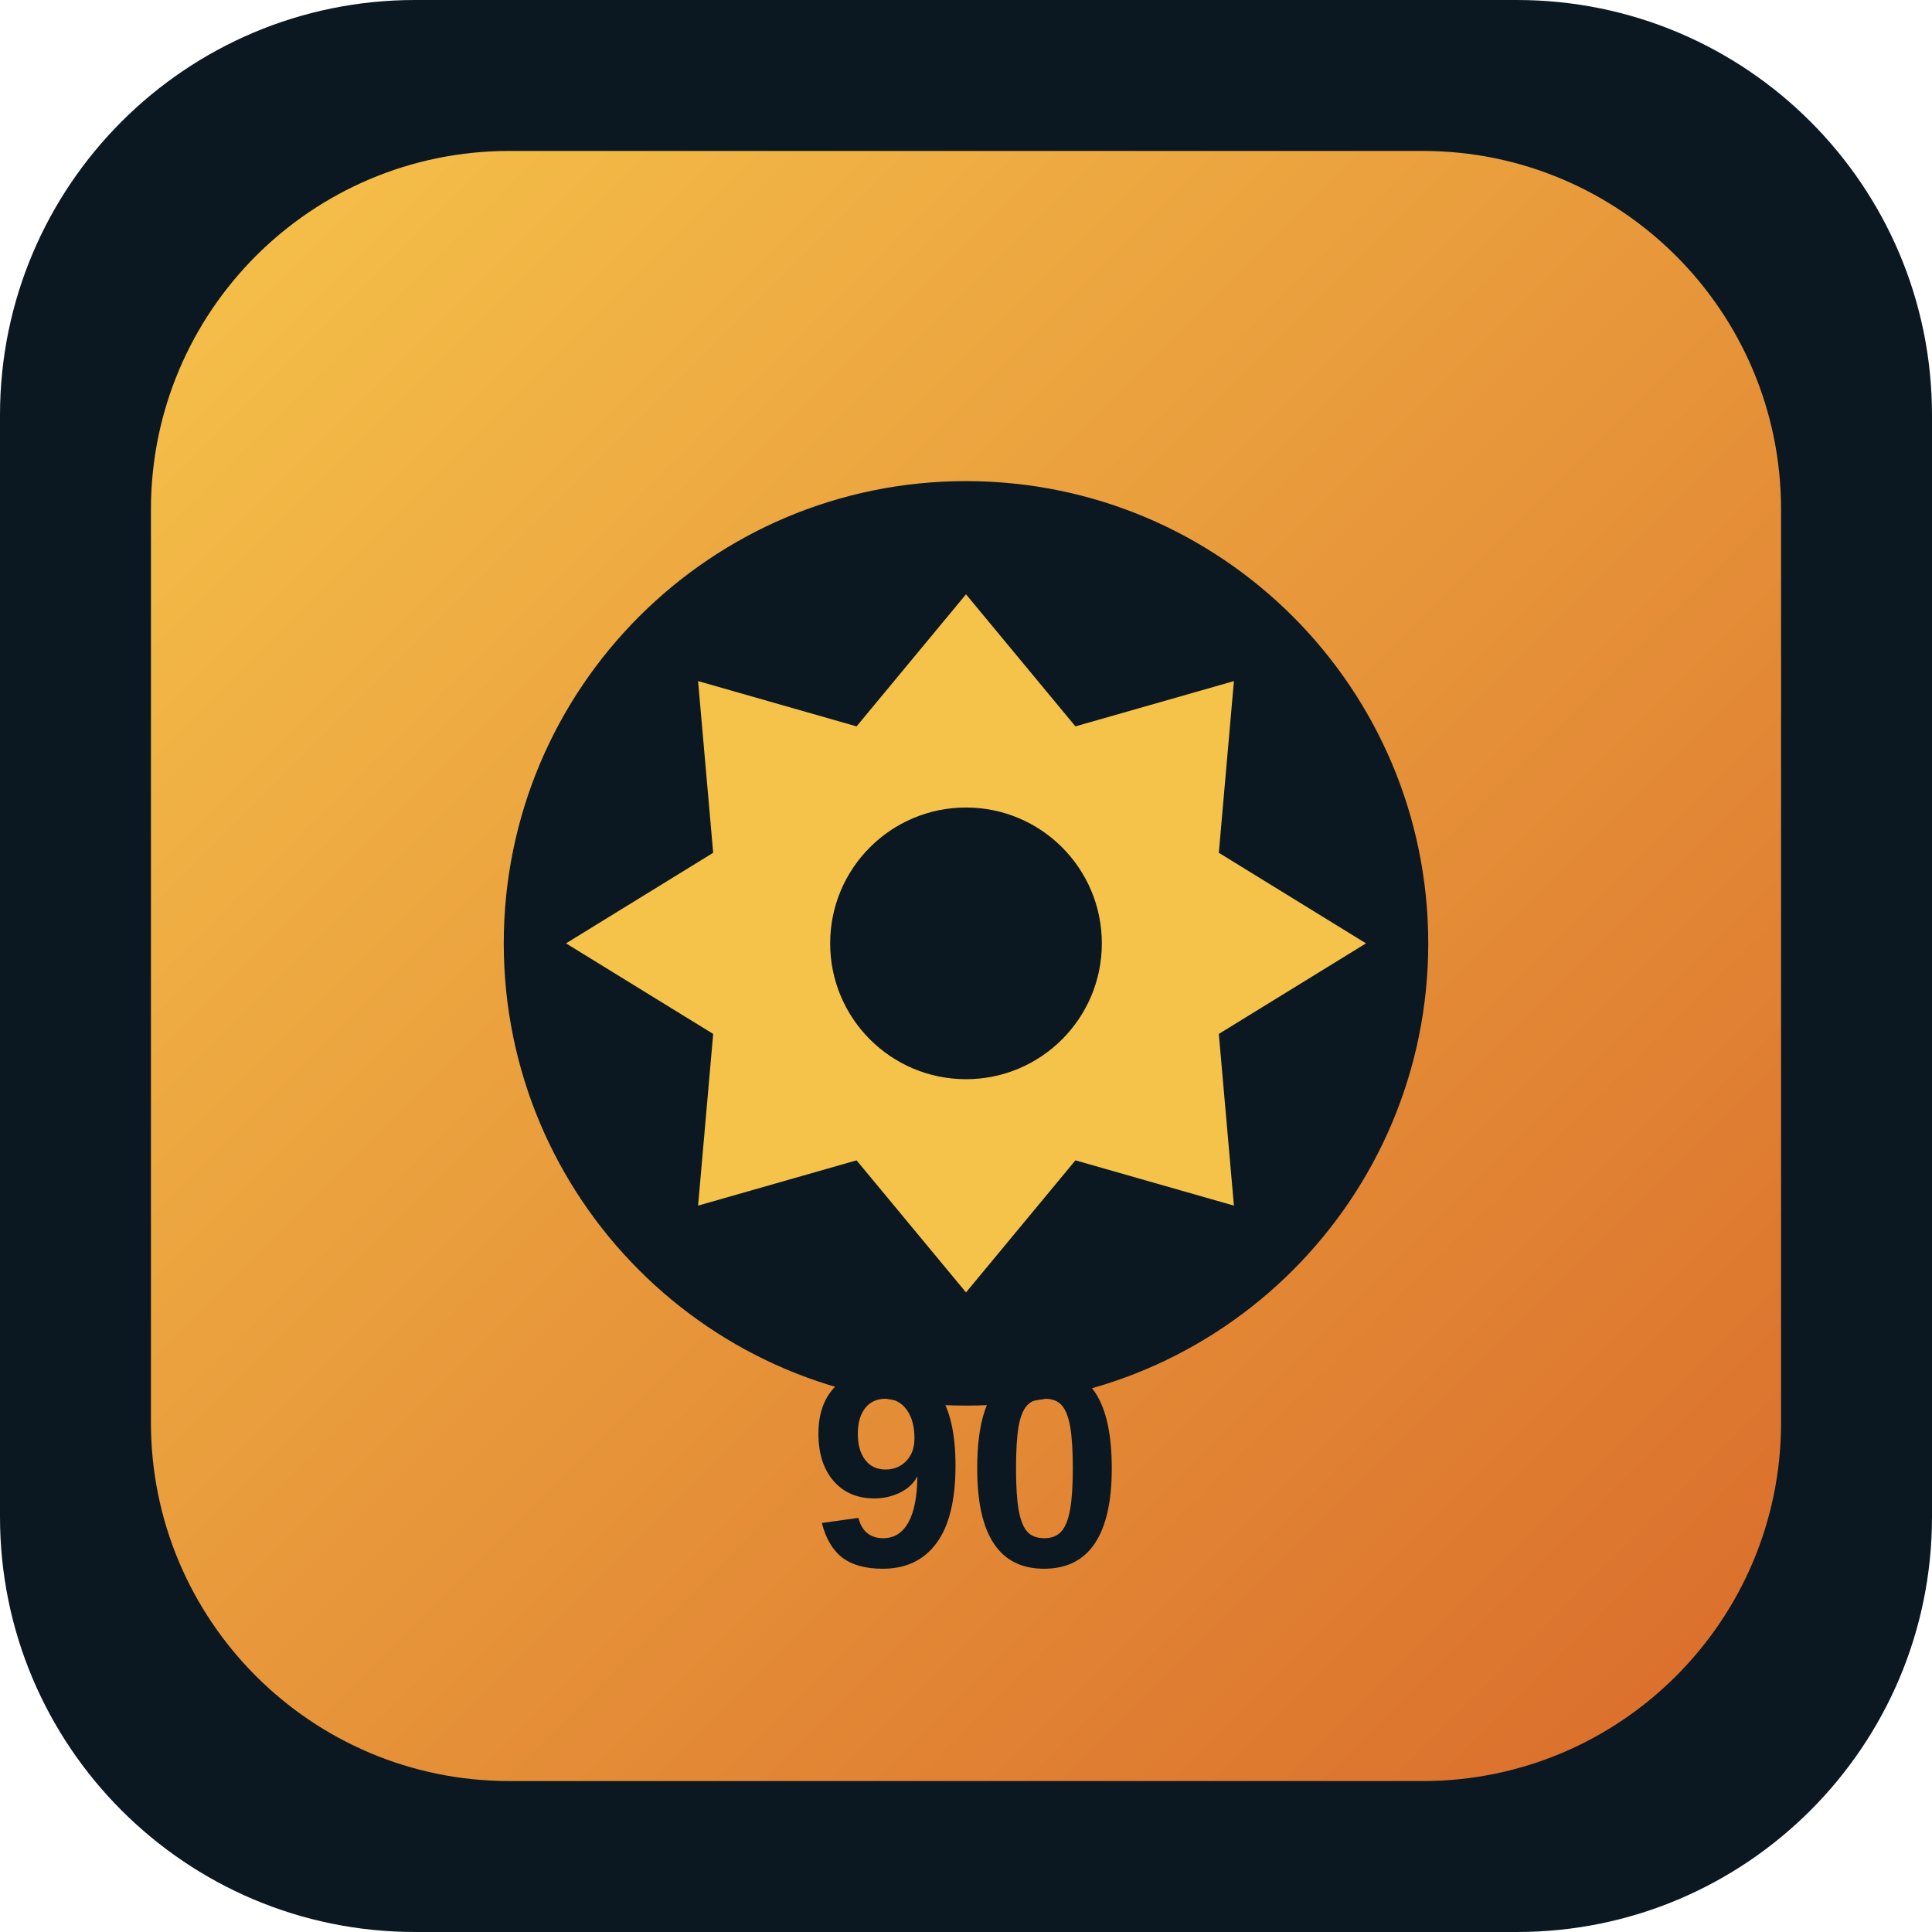
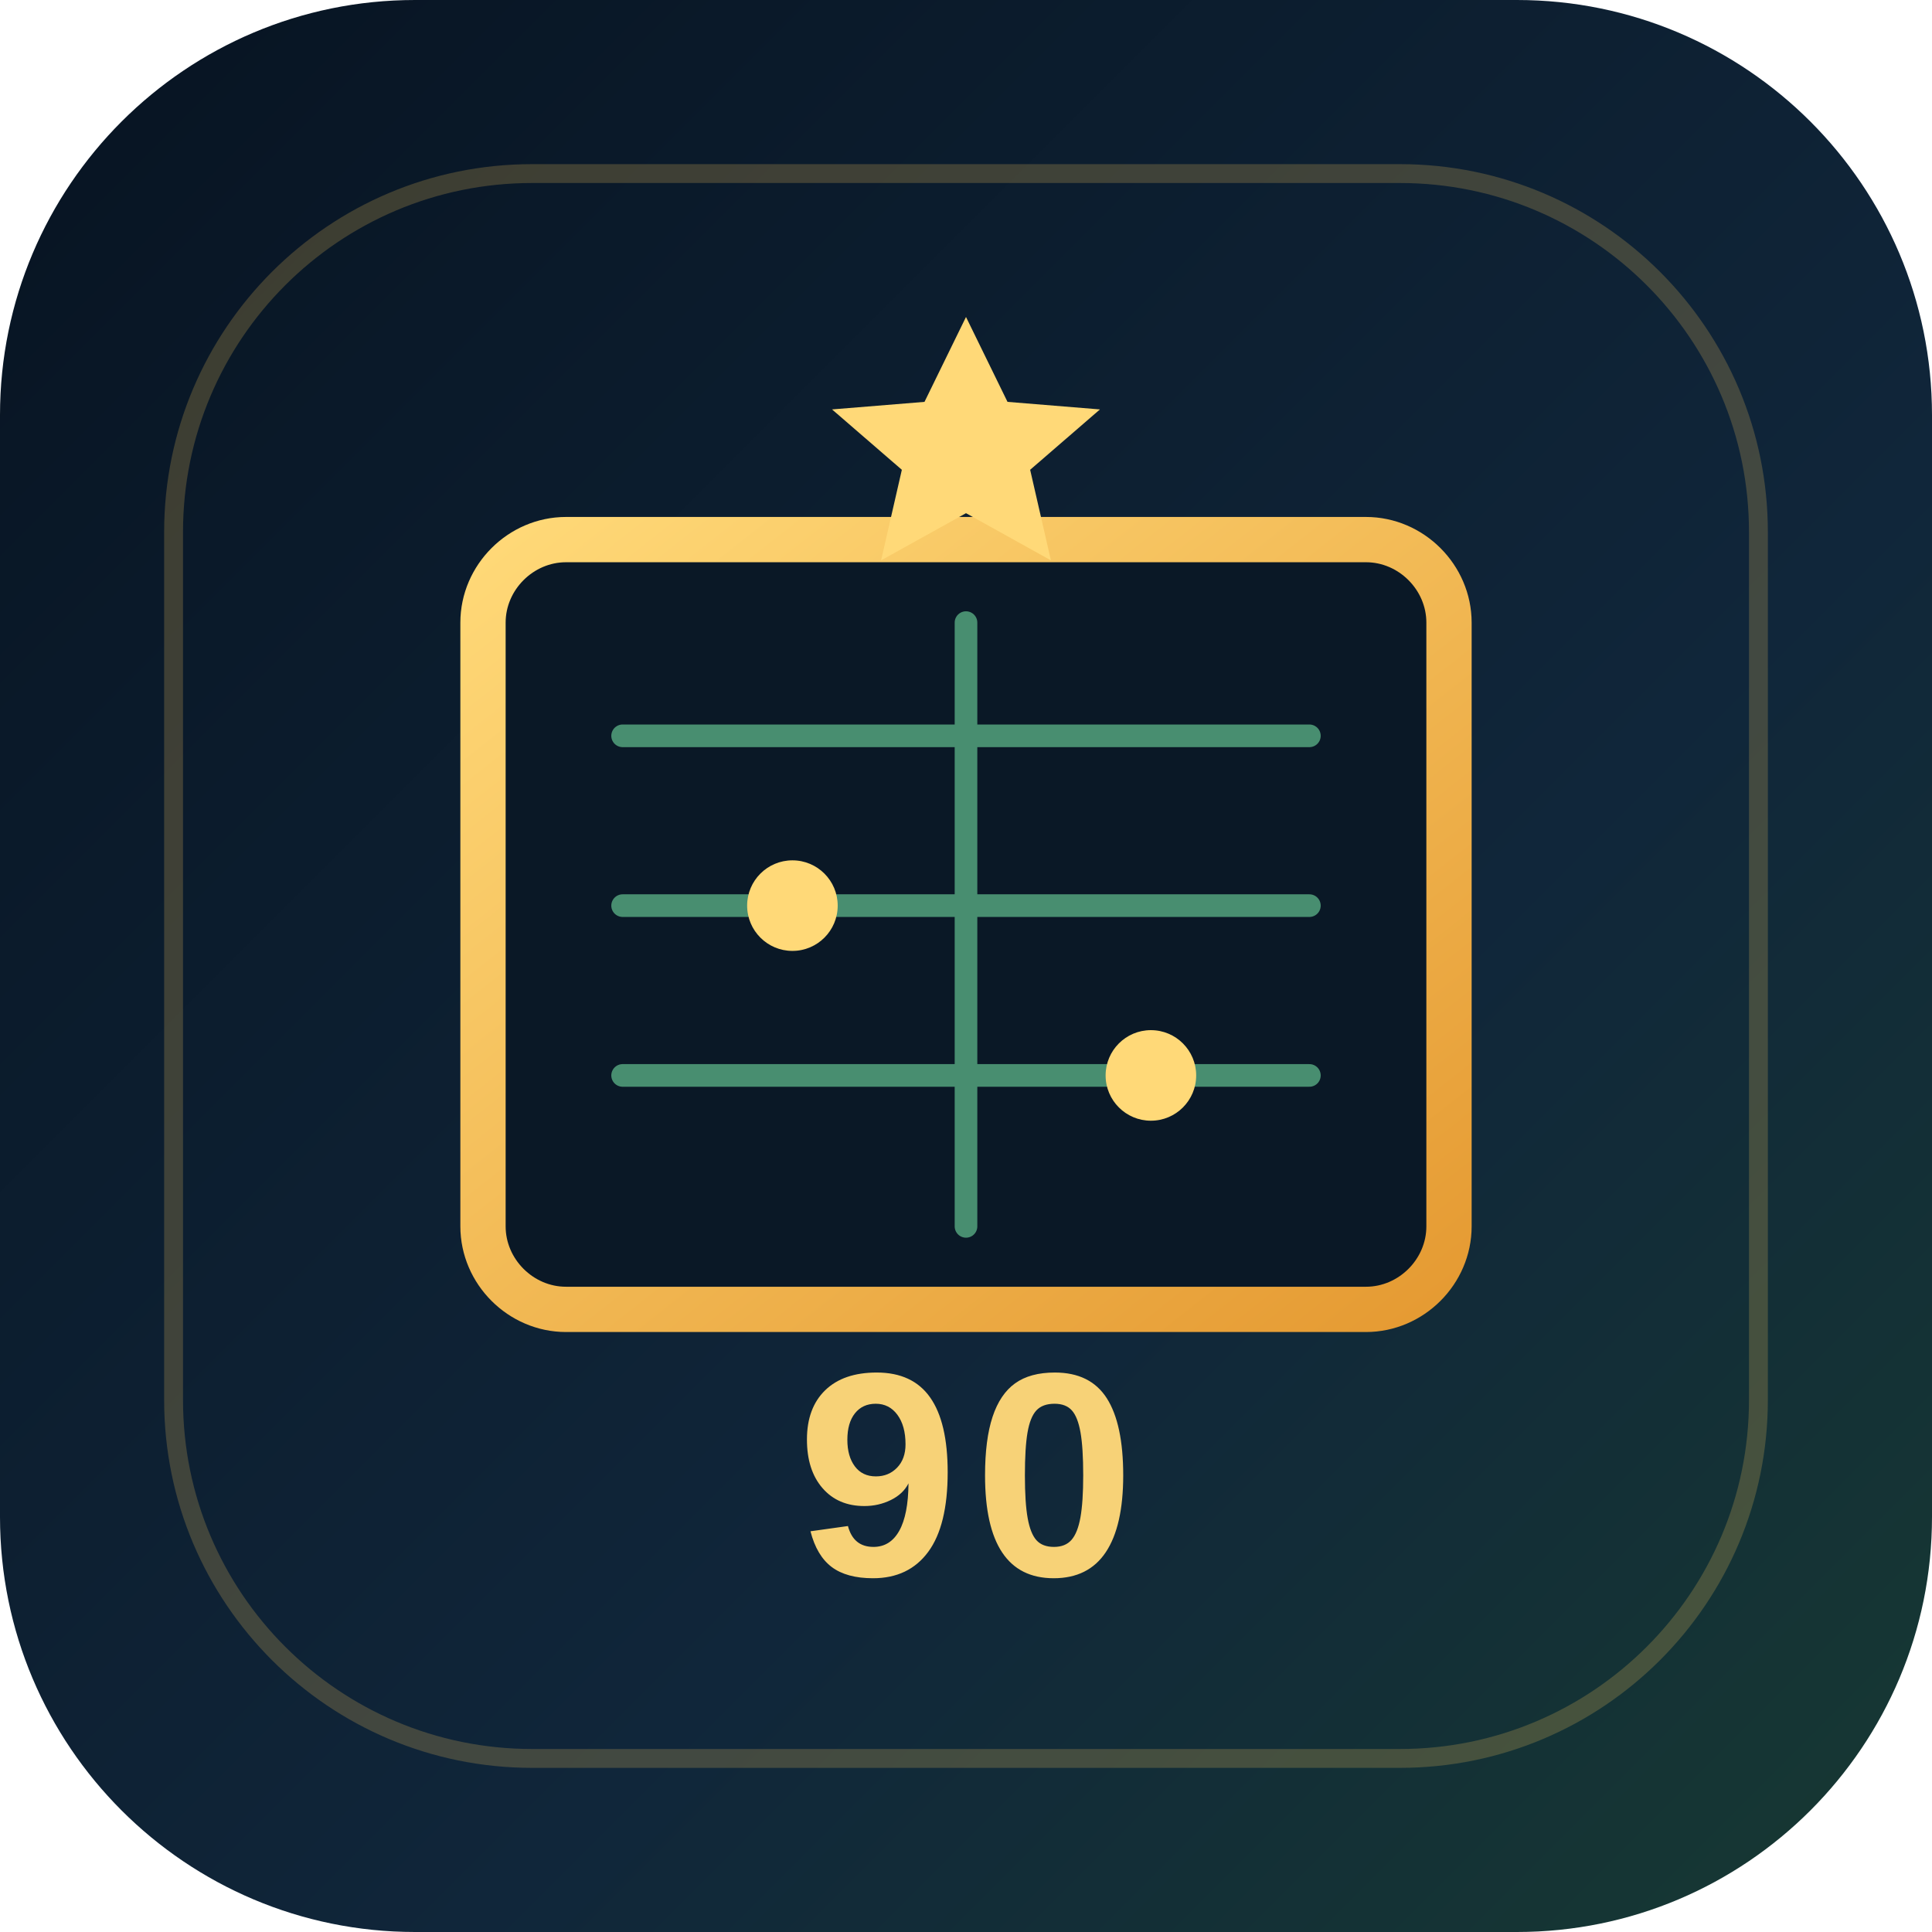
<svg xmlns="http://www.w3.org/2000/svg" width="1024" height="1024" viewBox="0 0 1024 1024">
  <defs>
-     <linearGradient id="g" x1="0" y1="0" x2="1" y2="1">
-       <stop stop-color="#F6C34A" />
-       <stop offset="1" stop-color="#D96B2B" />
+     <linearGradient id="bg" x1="0" y1="0" x2="1" y2="1">
+       <stop stop-color="#071321" />
+       <stop offset=".62" stop-color="#10263A" />
+       <stop offset="1" stop-color="#173A32" />
+     </linearGradient>
+     <linearGradient id="gold" x1="0" y1="0" x2="1" y2="1">
+       <stop stop-color="#FFD978" />
+       <stop offset="1" stop-color="#E59A32" />
    </linearGradient>
  </defs>
-   <rect width="1024" height="1024" rx="220" fill="#0B1822" />
-   <rect x="80" y="80" width="864" height="864" rx="190" fill="url(#g)" />
-   <circle cx="512" cy="500" r="245" fill="#0B1822" />
-   <path d="M512 315l58 70 84-24-8 91 78 48-78 48 8 91-84-24-58 70-58-70-84 24 8-91-78-48 78-48-8-91 84 24z" fill="#F6C34A" />
-   <circle cx="512" cy="500" r="72" fill="#0B1822" />
-   <text x="512" y="830" text-anchor="middle" font-family="Arial,sans-serif" font-weight="900" font-size="150" fill="#0B1822">90</text>
+   <rect width="1024" height="1024" rx="220" fill="url(#bg)" />
+   <rect x="92" y="92" width="840" height="840" rx="190" fill="none" stroke="#F5C65B" stroke-opacity=".22" stroke-width="10" />
+   <path d="M256 650V330c0-24 20-44 44-44h424c24 0 44 20 44 44v320c0 24-20 44-44 44H300c-24 0-44-20-44-44Z" fill="#0A1826" stroke="url(#gold)" stroke-width="24" />
+   <path d="M330 390h364M330 480h364M330 570h364M512 330v320" stroke="#4F9B78" stroke-width="12" stroke-linecap="round" opacity=".9" />
+   <circle cx="420" cy="480" r="24" fill="#FFD978" />
+   <circle cx="610" cy="570" r="24" fill="#FFD978" />
+   <path d="m512 168 22 45 49 4-37 32 11 48-45-25-45 25 11-48-37-32 49-4z" fill="#FFD978" />
+   <text x="512" y="835" text-anchor="middle" font-family="Arial,sans-serif" font-weight="900" font-size="154" letter-spacing="8" fill="#F7D277">90</text>
</svg>
